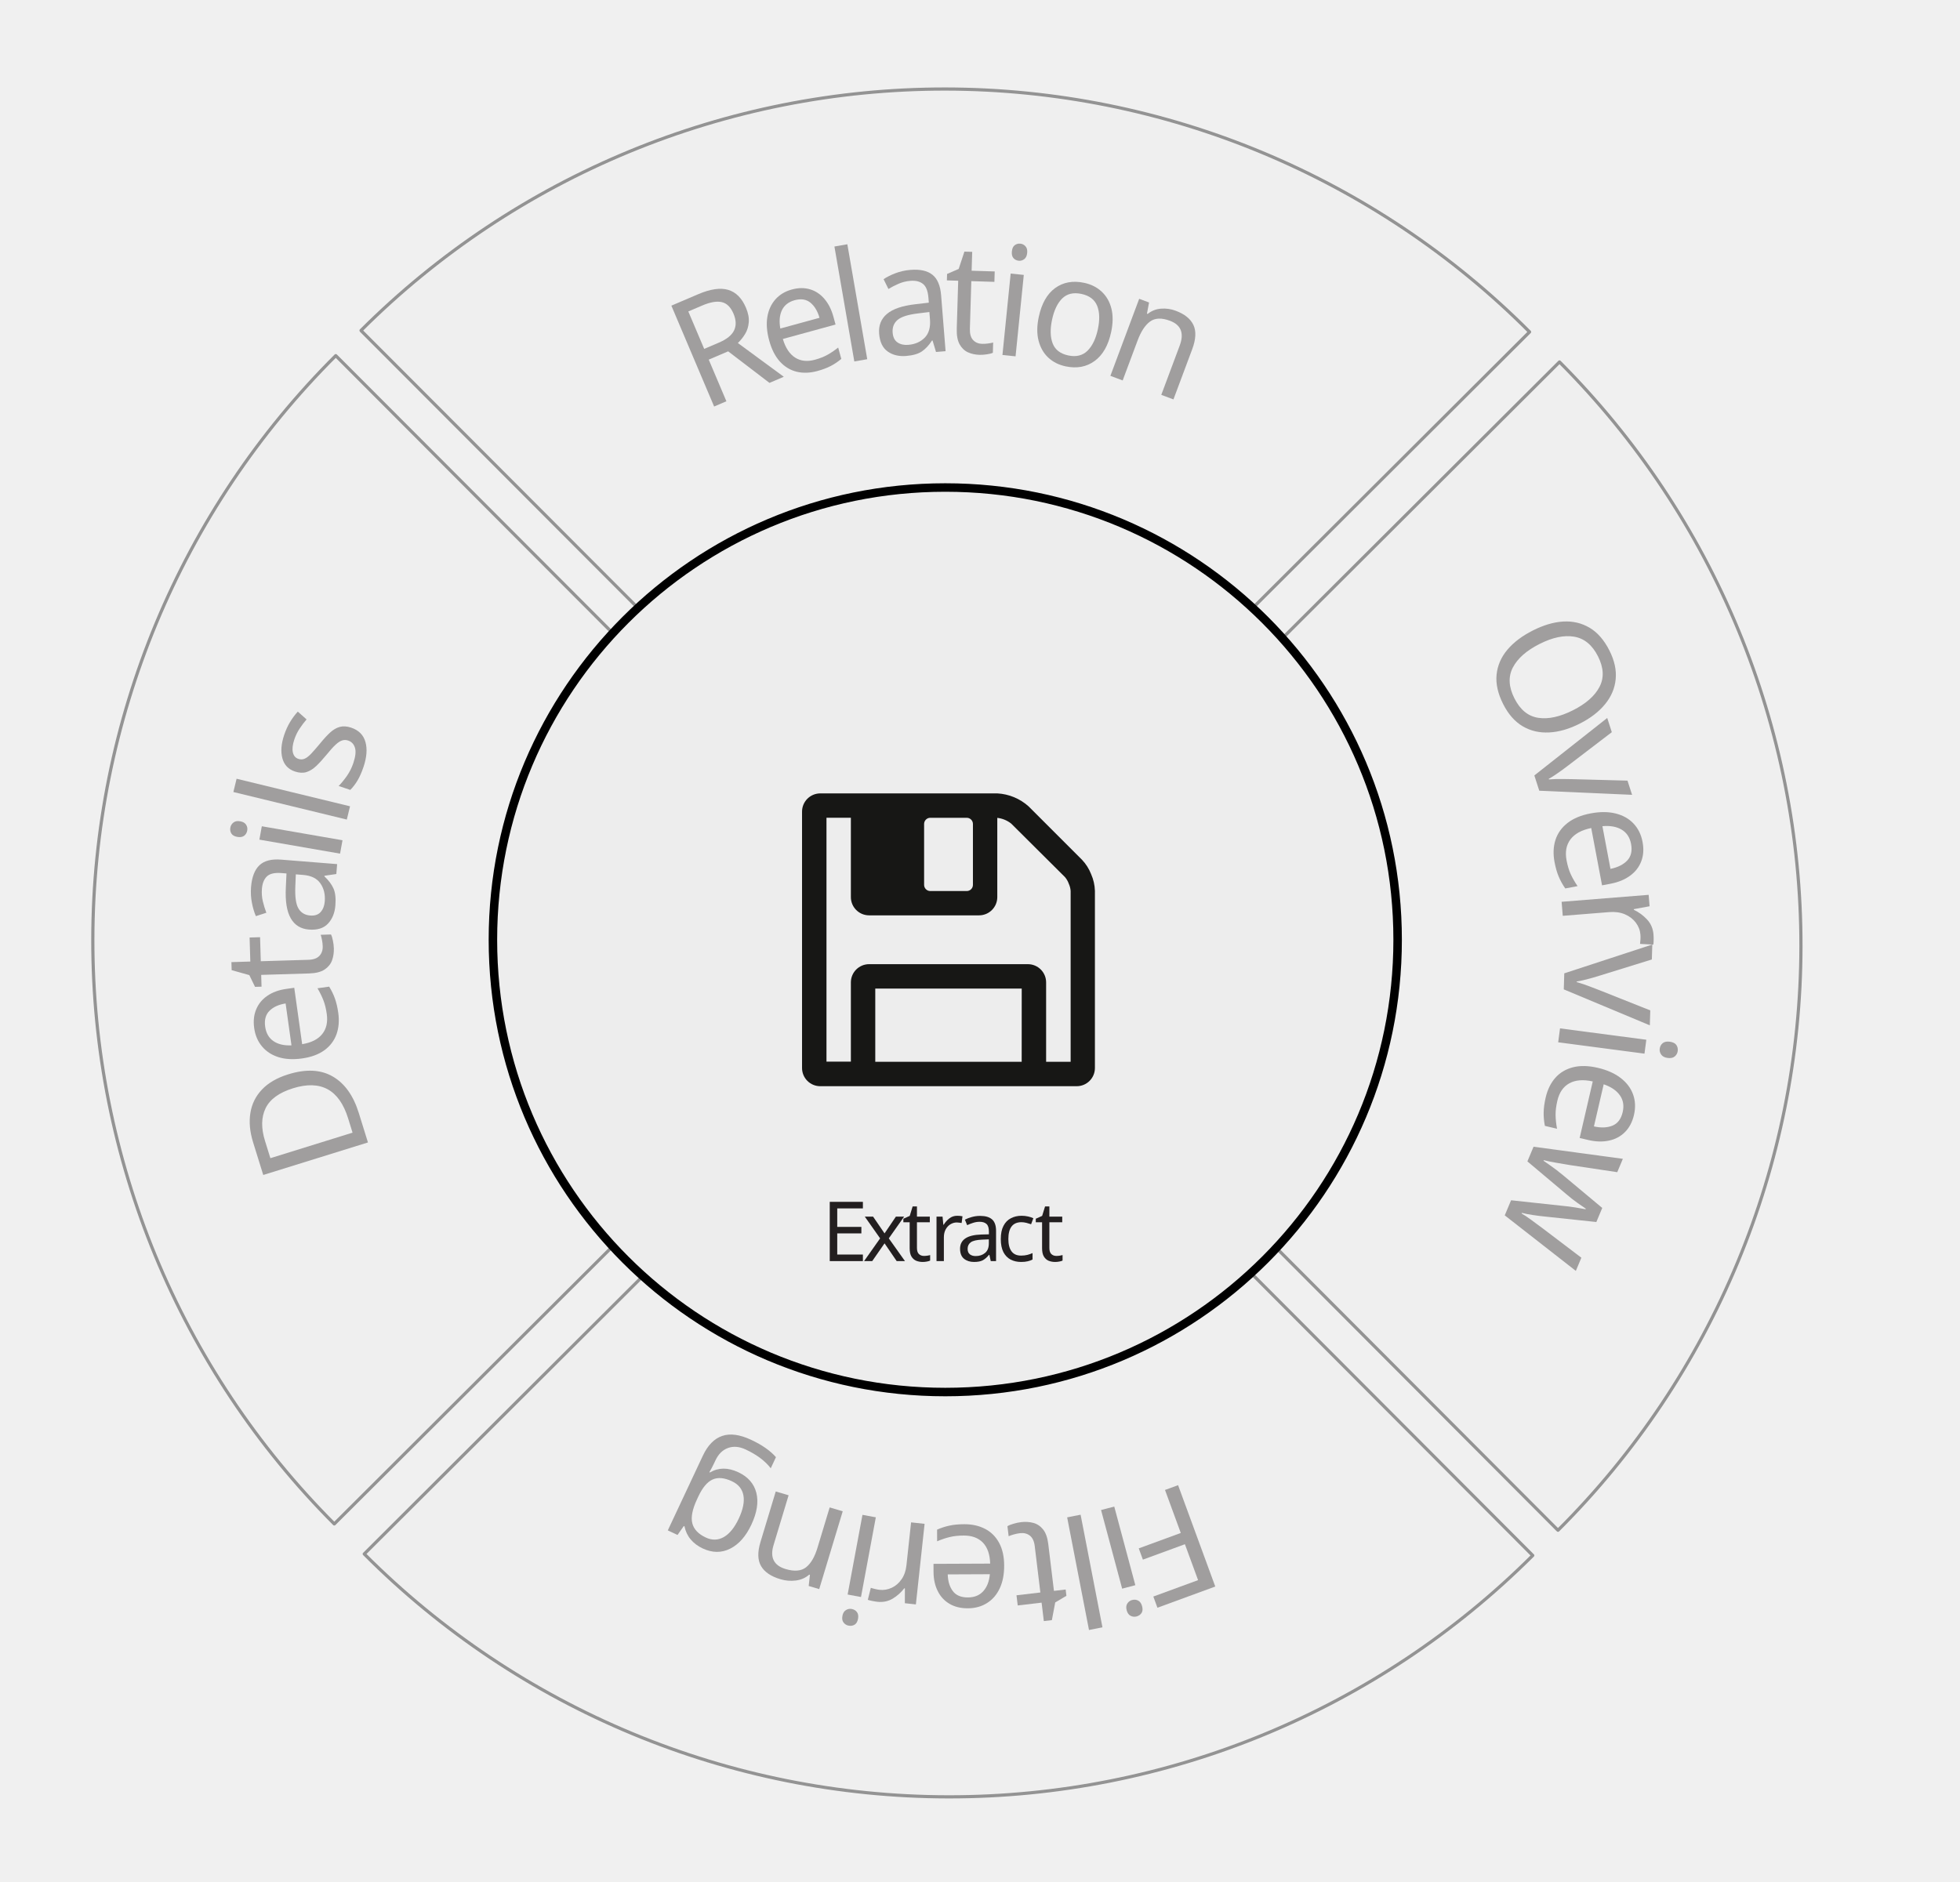
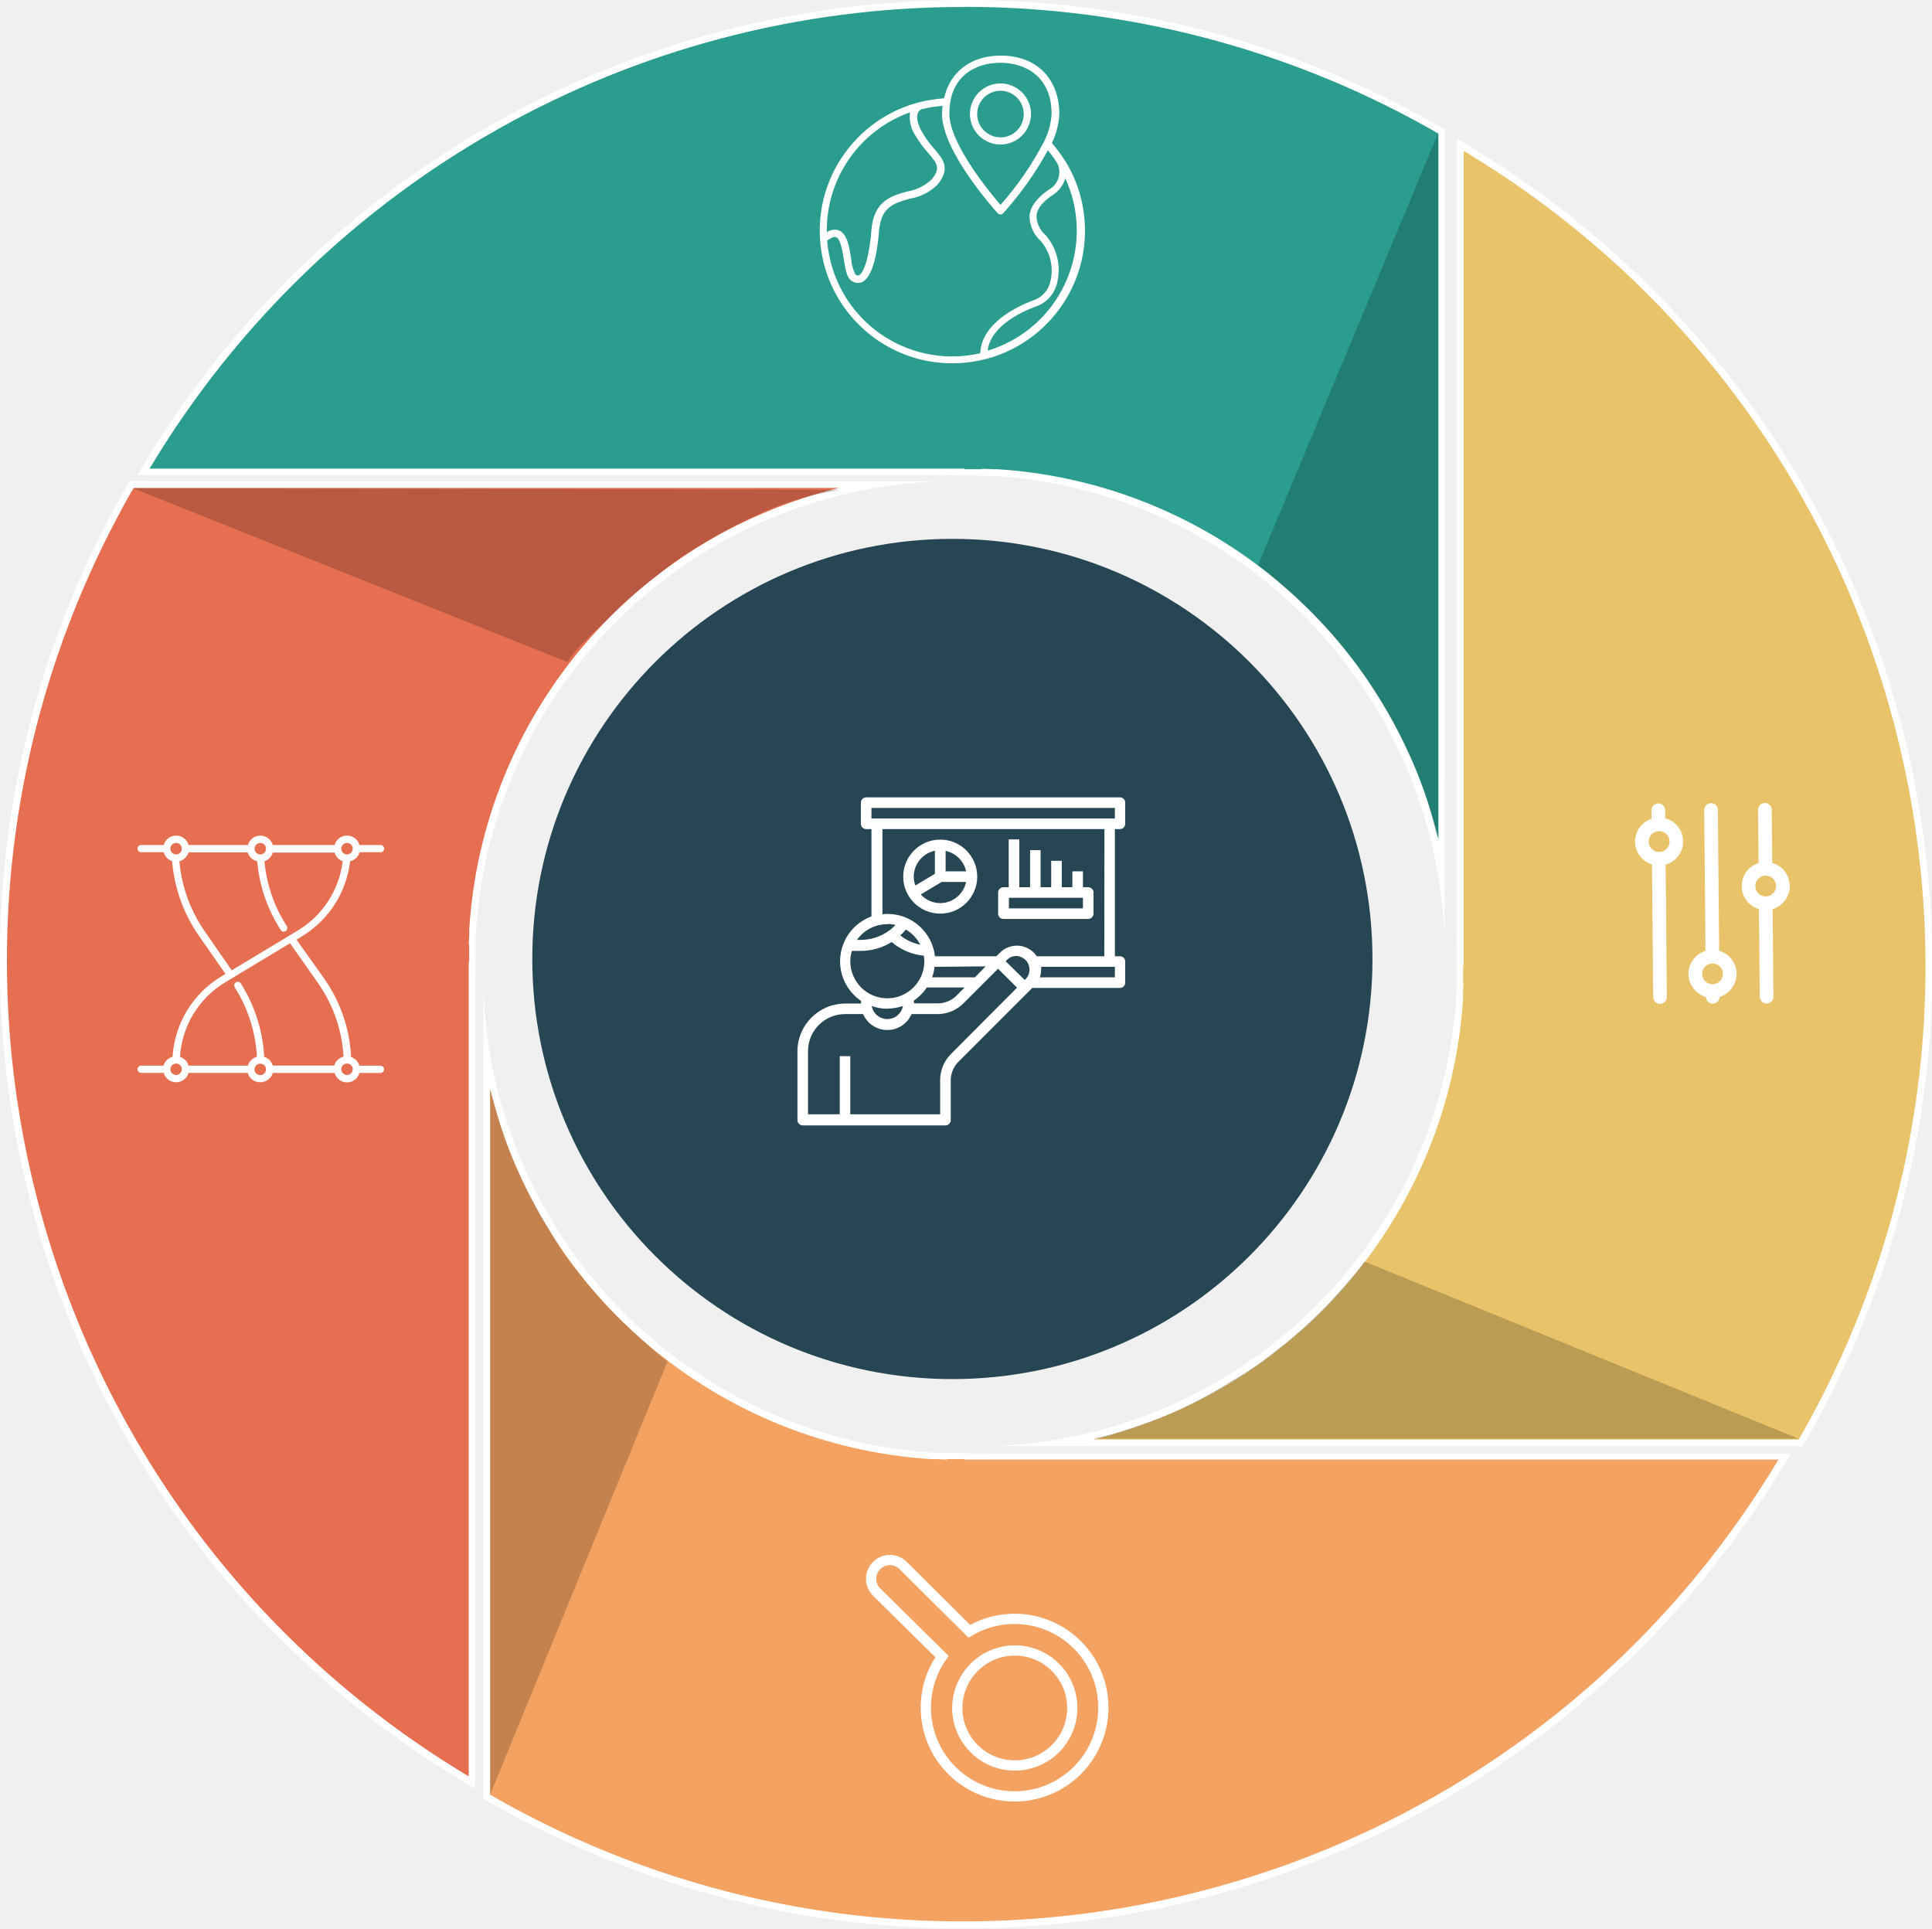
- <svg xmlns="http://www.w3.org/2000/svg" viewBox="0 0 461.97 443.58">
-   <defs>
-     <style>.cls-1,.cls-3{fill:none;}.cls-1{stroke:#231f20;}.cls-1,.cls-8{stroke-miterlimit:10;}.cls-2,.cls-8{fill:#ededed;stroke:#000;}.cls-2{stroke-linecap:round;stroke-linejoin:round;stroke-width:0.75px;}.cls-2,.cls-4,.cls-5,.cls-6,.cls-7{opacity:0.39;}.cls-4{font-size:38.27px;}.cls-4,.cls-5,.cls-6,.cls-7,.cls-9{fill:#231f20;font-family:MyriadPro-Regular, Myriad Pro;}.cls-5{font-size:35.65px;}.cls-6{font-size:36.21px;}.cls-7{font-size:36.18px;}.cls-8{stroke-width:2px;}.cls-9{font-size:19.56px;}.cls-10{letter-spacing:0.01em;}.cls-11{letter-spacing:-0.01em;}.cls-12{fill:#171715;}</style>
-   </defs>
-   <g id="Layer_2" data-name="Layer 2">
-     <g id="Layer_1-2" data-name="Layer 1">
-       <path class="cls-1" d="M207,217.3" />
-       <path class="cls-1" d="M220.87,408.25" />
-       <path class="cls-1" d="M413.73,217.3" />
-       <path class="cls-1" d="M207,217.3" />
-       <path class="cls-2" d="M367.22,360.75a194.64,194.64,0,0,0,.35-275.42l-76.2,76a87.13,87.13,0,0,1-.16,123.22l75.93,76.13" />
-       <path class="cls-2" d="M361.27,366.69a194.64,194.64,0,0,1-275.42-.35l76.2-76a87.13,87.13,0,0,0,123.22.16l75.93,76.13" />
-       <path class="cls-2" d="M85.1,77.9a194.64,194.64,0,0,1,275.42.35l-76.2,76a87.13,87.13,0,0,0-123.22-.16L85.16,78" />
-       <path class="cls-2" d="M79.14,83.84a194.64,194.64,0,0,0-.35,275.42l76.2-76A87.13,87.13,0,0,1,155.14,160L79.21,83.91" />
-       <path class="cls-3" d="M363,230.63A146.58,146.58,0,0,1,216.31,377.3" />
-       <path class="cls-3" d="M77.64,227.29a149.92,149.92,0,0,0,150,150" />
-       <text class="cls-4" transform="matrix(0.44, 0.87, -0.89, 0.45, 348.04, 152.79)">O</text>
-       <text class="cls-4" transform="translate(359.3 175.57) rotate(72.08) scale(0.98 1)">v</text>
-       <text class="cls-4" transform="translate(364.59 191.6) rotate(79.31) scale(0.98 1)">e</text>
-       <text class="cls-4" transform="matrix(0.08, 0.98, -1, 0.08, 367.81, 209.41)">r</text>
-       <text class="cls-4" transform="matrix(-0.03, 0.98, -1, -0.04, 368.93, 221.85)">v</text>
-       <text class="cls-4" transform="translate(368.11 239.28) rotate(97.5) scale(0.98 1)">i</text>
-       <text class="cls-4" transform="matrix(-0.22, 0.95, -0.97, -0.23, 367.32, 247.42)">e</text>
-       <text class="cls-4" transform="translate(363.72 264.86) rotate(112.76) scale(0.98 1)">w</text>
-       <text class="cls-5" transform="translate(280.98 348.91) rotate(159.86) scale(1.02 1)">F</text>
-       <text class="cls-5" transform="matrix(-0.99, 0.26, -0.26, -0.97, 265.63, 354.38)">i</text>
-       <text class="cls-5" transform="matrix(-1.01, 0.2, -0.19, -0.98, 257.76, 356.48)">l</text>
-       <text class="cls-5" transform="matrix(-1.02, 0.12, -0.12, -0.99, 249.76, 358.13)">t</text>
-       <text class="cls-5" transform="translate(238.65 359.64) rotate(179.76) scale(1.02 1)">e</text>
-       <text class="cls-5" transform="translate(221 359.57) rotate(-173.83) scale(1.02 1)">r</text>
-       <text class="cls-5" transform="translate(209.47 358.27) rotate(-169.46) scale(1.02 1)">i</text>
-       <text class="cls-5" transform="matrix(-0.98, -0.29, 0.29, -0.96, 201.6, 357.16)">n</text>
-       <text class="cls-5" transform="translate(182.96 351.67) rotate(-154.86) scale(1.02 1)">g</text>
-       <text class="cls-6" transform="translate(87.78 272.72) rotate(-107.26) scale(1.01 1)">D</text>
-       <text class="cls-6" transform="matrix(-0.14, -1, 0.99, -0.14, 80.96, 250.17)">e</text>
-       <text class="cls-6" transform="matrix(-0.03, -1.01, 1, -0.03, 78.6, 232.68)">t</text>
-       <text class="cls-6" transform="matrix(0.08, -1.01, 1, 0.08, 78.07, 221.26)">a</text>
-       <text class="cls-6" transform="matrix(0.18, -0.99, 0.98, 0.17, 79.6, 204.29)">i</text>
-       <text class="cls-6" transform="translate(81.01 196.23) rotate(-76.35) scale(1.01 1)">l</text>
-       <text class="cls-6" transform="translate(82.79 188.29) rotate(-71.48) scale(1.01 1)">s</text>
-       <text class="cls-7" transform="matrix(0.89, -0.38, 0.39, 0.92, 165.19, 97.17)">R</text>
-       <text class="cls-7" transform="translate(181.97 90.02) rotate(-15.31) scale(0.97 1)">e</text>
-       <text class="cls-7" transform="translate(198.42 85.72) rotate(-9.82) scale(0.97 1)">l</text>
-       <text class="cls-7" transform="matrix(0.97, -0.08, 0.08, 1, 206.02, 84.18)">a</text>
-       <text class="cls-7" transform="matrix(0.97, 0.03, -0.03, 1, 222.11, 83.02)">t</text>
-       <text class="cls-7" transform="matrix(0.97, 0.1, -0.1, 0.99, 233.29, 83.38)">i</text>
-       <text class="cls-7" transform="matrix(0.95, 0.2, -0.21, 0.98, 240.91, 83.84)">o</text>
-       <text class="cls-7" transform="translate(258.92 87.56) rotate(20.49) scale(0.97 1)">n</text>
-       <circle class="cls-8" cx="222.8" cy="221.55" r="106.62" />
-       <text class="cls-9" transform="translate(193.68 297.3)">E<tspan class="cls-10" x="9.62" y="0">x</tspan>
-         <tspan x="18.93" y="0">t</tspan>
-         <tspan class="cls-11" x="25.4" y="0">r</tspan>
-         <tspan x="31.7" y="0">a</tspan>
-         <tspan class="cls-10" x="41.13" y="0">c</tspan>
-         <tspan x="50.14" y="0">t</tspan>
-       </text>
-       <path id="Path_26" data-name="Path 26" class="cls-12" d="M257.18,206.09a10.45,10.45,0,0,0-2.16-3.41l-12.58-12.58a12,12,0,0,0-7.37-3.06H193.36a4.3,4.3,0,0,0-4.32,4.31v60.41a4.29,4.29,0,0,0,4.31,4.31h60.41a4.29,4.29,0,0,0,4.31-4.27s0,0,0,0V210A10.38,10.38,0,0,0,257.18,206.09Zm-39.37-11.86a1.46,1.46,0,0,1,1.44-1.44h8.63a1.46,1.46,0,0,1,1.44,1.44v14.39a1.46,1.46,0,0,1-1.44,1.44h-8.63a1.46,1.46,0,0,1-1.44-1.44V194.22Zm23,56.09H206.3V233.05h34.52Zm11.51,0h-5.75v-18.7a4.3,4.3,0,0,0-4.28-4.32H204.86a4.3,4.3,0,0,0-4.31,4.28s0,0,0,0v18.7H194.8V192.78h5.75v18.7a4.3,4.3,0,0,0,4.28,4.31h25.92a4.3,4.3,0,0,0,4.31-4.28s0,0,0,0v-18.7a6.4,6.4,0,0,1,3.28,1.35L251,206.76a4.84,4.84,0,0,1,.9,1.55,5,5,0,0,1,.45,1.73v40.27Z" />
+ <svg xmlns="http://www.w3.org/2000/svg" id="customButton" viewBox="0 0 282.93 282.39">
+   <g id="filter">
+     <g id="filterPath">
+       <path d="M170.9,220.13a70.62,70.62,0,0,0,58.56-65.31v-.47h0c0-.53,0-1.07.07-1.6h-.07l0-2.51h.08V30.1l1.29.77a139.59,139.59,0,0,1,49.48,187.56l-1,1.75Z" transform="translate(-15.73 -8.88)" fill="#e9c369" />
+       <path d="M230.11,31l.53.32A139.09,139.09,0,0,1,280,218.18l-.86,1.5h-2.21l-101.12,0a71.11,71.11,0,0,0,54.18-64.57h0l0-.68c0-.54,0-1.08.07-1.63H230l0-2.53h.08V31m-1-1.76V145.71L229,154.8l0-.47.07-1.6c0,.54,0,1.07-.07,1.6l0,.69v-.22a70.44,70.44,0,0,1-67.75,65.83l115.67.05h2.79l1.15-2A140.1,140.1,0,0,0,231.16,30.44l-2-1.22Z" transform="translate(-15.73 -8.88)" fill="#fff" />
+     </g>
+     <g id="filterIcon">
+       <line x1="242.85" y1="118.65" x2="243.1" y2="146.01" fill="#6dbe45" stroke="#fff" stroke-linecap="round" stroke-miterlimit="10" stroke-width="2" />
+       <line x1="250.57" y1="118.61" x2="250.82" y2="145.97" fill="#6dbe45" stroke="#fff" stroke-linecap="round" stroke-miterlimit="10" stroke-width="2" />
+       <line x1="258.46" y1="118.59" x2="258.71" y2="145.95" fill="#6dbe45" stroke="#fff" stroke-linecap="round" stroke-miterlimit="10" stroke-width="2" />
+       <circle cx="242.97" cy="123.23" r="2.52" fill="#e9c369" stroke="#fff" stroke-miterlimit="10" stroke-width="2" />
+       <circle cx="250.79" cy="142.61" r="2.52" fill="#e9c369" stroke="#fff" stroke-miterlimit="10" stroke-width="2" />
+       <circle cx="258.58" cy="129.75" r="2.52" fill="#e9c369" stroke="#fff" stroke-miterlimit="10" stroke-width="2" />
+     </g>
+     <g id="filterShadow" opacity="0.2">
+       <path d="M179.71,219.09a85.69,85.69,0,0,0,8.72-3.23,71.12,71.12,0,0,0,8-4.4l1.27-.77a35.78,35.78,0,0,0,5.12-3.57l.52-.42a64.32,64.32,0,0,0,7-6.21l.63-.69c1.31-1.42,3.67-4,4.78-5.51l60.83,24.82Z" transform="translate(-15.73 -8.88)" />
+       <path d="M215.87,194.9,274,218.61l-91.17,0c3.23-1.13,5.48-2.12,5.82-2.27a71.28,71.28,0,0,0,8.05-4.43l1.27-.77a37.89,37.89,0,0,0,5.18-3.61l.5-.41a63.51,63.51,0,0,0,7-6.28l.62-.68c1.24-1.33,3.39-3.67,4.59-5.24m-.35-1.23a82.69,82.69,0,0,1-5.6,6.48,69,69,0,0,1-7.42,6.58,43.67,43.67,0,0,1-6.34,4.31,71.91,71.91,0,0,1-7.94,4.37A87.17,87.17,0,0,1,178.17,219l-2.34.55,103.25,0-63.56-25.94Z" transform="translate(-15.73 -8.88)" />
+     </g>
+   </g>
+   <g id="overview">
+     <g id="overviewPath">
+       <path d="M226.79,136.64a70.64,70.64,0,0,0-65.3-58.56h-.43v0L159.4,78v.07l-7-.12H36.75l.77-1.3A139.59,139.59,0,0,1,225.08,27.16l1.75,1Z" transform="translate(-15.73 -8.88)" fill="#2a9d8f" />
+       <path d="M156.88,9.88a139,139,0,0,1,68,17.71l1.5.86v2.21l0,101.11a71.14,71.14,0,0,0-64.57-54.18h0l-.68,0-1.62-.07v.07l-2.53,0v-.08H37.63L38,76.9a138.91,138.91,0,0,1,118.93-67m0-1A139.93,139.93,0,0,0,37.09,76.38l-1.22,2.05H152.36l9.09.15-.46,0-1.61-.07,1.61.07.68,0h-.22a70.44,70.44,0,0,1,65.83,67.75l.05-115.67V27.87l-2-1.15A139.43,139.43,0,0,0,156.88,8.88Z" transform="translate(-15.73 -8.88)" fill="#fff" />
+     </g>
+     <g id="overviewShadow" opacity="0.2">
+       <path d="M225.65,127.53a46.09,46.09,0,0,0-3.32-8.76,71.44,71.44,0,0,0-4.38-8.11c-.67-1.1-1.18-1.9-1.66-2.6-1.44-2.1-2.49-3.44-2.6-3.59-.4-.5-1.22-1.53-2.33-2.8-1.59-1.81-2.87-3.07-4.23-4.41s-2.55-2.39-3.72-3.4l-1.63-1.44a9.75,9.75,0,0,0-1.21-.91l25.25-60.57v97.22C225.77,128,225.71,127.74,225.65,127.53Z" transform="translate(-15.73 -8.88)" />
+       <path d="M225.32,33.44v91.3a42.66,42.66,0,0,0-2.55-6.21,75.55,75.55,0,0,0-4.39-8.14c-.68-1.11-1.18-1.89-1.68-2.61-1.44-2.1-2.5-3.47-2.62-3.62-.69-.88-1.52-1.88-2.35-2.82-1.6-1.83-2.89-3.1-4.25-4.44s-2.57-2.4-3.74-3.42c-.52-.45-1.05-.91-1.63-1.43a9.7,9.7,0,0,0-.92-.73l24.13-57.88m1-5L199.94,91.7a9.35,9.35,0,0,1,1.5,1.1c1.84,1.64,3.24,2.74,5.34,4.81,1.43,1.41,2.65,2.63,4.2,4.39,1.21,1.38,2.06,2.45,2.31,2.78s1.35,1.76,2.59,3.56c.45.67.94,1.43,1.65,2.58a72.93,72.93,0,0,1,4.34,8,44.93,44.93,0,0,1,3.3,8.69s1.08,4.09,1.15,4.09V28.44Z" transform="translate(-15.73 -8.88)" />
+     </g>
+     <g id="overviewIcon">
+       <path d="M174.58,41.43a19.33,19.33,0,0,0-3.05-9.29h-.06v-.06a19.63,19.63,0,0,0-1.7-2.26,11,11,0,0,0,1.09-4.24c0-5.2-3.36-8.56-8.56-8.56-4.39,0-7.46,2.39-8.32,6.26a19.42,19.42,0,1,0,20.6,18.16ZM162.24,18.07h0c3.62,0,7.49,2,7.49,7.49a10.09,10.09,0,0,1-1.13,4.09v0a45.67,45.67,0,0,1-6.35,9.23c-1.6-1.84-7.49-9-7.49-13.35C154.74,20,158.61,18.07,162.24,18.07ZM136.81,42.64A18.34,18.34,0,0,1,149,25.33a4.87,4.87,0,0,0,.8,3.42,16.2,16.2,0,0,0,1.88,2.56c1.32,1.56,1.87,2.2.43,3.9a6.73,6.73,0,0,1-3.47,1.7c-2.32.64-4.94,1.35-5.29,5.6C143,47,142.1,49,141.47,49.21c-.07,0-.21.08-.49-.16a6.16,6.16,0,0,1-.61-2.32c-.29-1.8-.58-3.66-1.82-4.12a2,2,0,0,0-1.74.27Zm.46,4.13a20,20,0,0,1-.41-2.65v0c.57-.43,1-.61,1.31-.51.65.24.93,2,1.14,3.29s.39,2.5,1,3a1.66,1.66,0,0,0,1.08.42,1.3,1.3,0,0,0,.52-.1c1.66-.67,2.32-4.51,2.56-7.6.29-3.49,2.25-4,4.51-4.65a7.47,7.47,0,0,0,4-2c2-2.39.9-3.73-.43-5.29a14.88,14.88,0,0,1-1.76-2.41c-.83-1.46-.82-2.3-.67-2.76a1.08,1.08,0,0,1,.51-.62,18.57,18.57,0,0,1,3.13-.51,10,10,0,0,0-.07,1.22c0,5.49,7.83,14.16,8.17,14.53a.54.54,0,0,0,.76,0l0,0a49.12,49.12,0,0,0,6.57-9.25,19.58,19.58,0,0,1,1.37,1.91,2.89,2.89,0,0,1-1.22,3.84c-1.77,1.24-2.7,2.48-2.84,3.79a4.9,4.9,0,0,0,1.64,3.75,6.65,6.65,0,0,1,1.44,5.81,3.75,3.75,0,0,1-2.36,2.82c-1.85.66-7.76,3.14-7.94,7.81A18.35,18.35,0,0,1,137.27,46.77Zm25.56,12.52a18.26,18.26,0,0,1-2.46.93v0c.43-3.79,5.55-5.93,7.21-6.51a4.81,4.81,0,0,0,3-3.58,7.75,7.75,0,0,0-1.71-6.79,3.86,3.86,0,0,1-1.35-2.91c.1-1,.88-2,2.39-3a4.37,4.37,0,0,0,1.83-2.43A18.35,18.35,0,0,1,162.83,59.29Z" transform="translate(-15.73 -8.88)" fill="#fff" />
+       <path d="M162.24,21.1a4.47,4.47,0,1,0,0,8.94h0a4.47,4.47,0,0,0,0-8.94Zm0,7.89a3.41,3.41,0,1,1,3.41-3.41A3.41,3.41,0,0,1,162.24,29Z" transform="translate(-15.73 -8.88)" fill="#fff" />
+     </g>
+   </g>
+   <g id="relate">
+     <g id="relatePath">
+       <path d="M83.49,269.14A139.59,139.59,0,0,1,34,81.58l1-1.75,108.49,0a70.64,70.64,0,0,0-58.57,65.31v.48h0c0,.53-.05,1.07-.07,1.6h.07l-.11,7V269.91Z" transform="translate(-15.73 -8.88)" fill="#e76f51" />
+       <path d="M35.3,80.33h2.22l101.11,0a71.11,71.11,0,0,0-54.18,64.57h0l0,.68c0,.54-.06,1.08-.08,1.62h.07l0,2.53h-.07V269l-.54-.32A139.09,139.09,0,0,1,34.44,81.83l.86-1.5m-.58-1-1.15,2A140.1,140.1,0,0,0,83.23,269.57l2.06,1.22V154.3l.14-9.09,0,.47-.07,1.6c0-.54,0-1.07.07-1.6l0-.69v.22a70.45,70.45,0,0,1,67.76-65.83l-115.67,0Z" transform="translate(-15.73 -8.88)" fill="#fff" />
+     </g>
+     <g id="relateShadow" opacity="0.2">
+       <path d="M37.89,80.89l96.16.2a44.06,44.06,0,0,0-7.58,2.7,73.15,73.15,0,0,0-8.29,4.42l-.66.4a37,37,0,0,0-5.43,3.82l-1.16.93A53.13,53.13,0,0,0,104.6,99c-.23.24-.73.72-1.32,1.27a30.49,30.49,0,0,0-4.65,5Z" transform="translate(-15.73 -8.88)" />
+       <path d="M40.49,81.4l90.18.18a35.52,35.52,0,0,0-4.41,1.75,76.67,76.67,0,0,0-8.34,4.45l-.66.41A37.21,37.21,0,0,0,111.78,92l-1.16.93a54,54,0,0,0-6.39,5.64c-.21.23-.71.7-1.29,1.24a35.47,35.47,0,0,0-4.51,4.74L40.49,81.4m-5.21-1,63.58,25.45c.81-1.85,5.23-5.59,6.11-6.56a67.17,67.17,0,0,1,7.43-6.46,40.36,40.36,0,0,1,6-4.18,73.33,73.33,0,0,1,8.23-4.39,43,43,0,0,1,8.73-3l3.37-.66L35.28,80.39Z" transform="translate(-15.73 -8.88)" />
+     </g>
+     <g id="relateIcon">
+       <path d="M53.85,167.36A1.9,1.9,0,0,0,55.68,166h9.05a1.89,1.89,0,0,0,3.64,0h3.07a.53.53,0,0,0,0-1.06H68.37a1.89,1.89,0,0,0-1.22-1.27,21.83,21.83,0,0,0-4-11.57l-4-5.62.79-.48A14.86,14.86,0,0,0,67,135a1.91,1.91,0,0,0,1.39-1.32h3.07a.53.53,0,0,0,0-1.06H68.37a1.89,1.89,0,0,0-3.64,0H55.68a1.9,1.9,0,0,0-3.65,0H43.35a1.9,1.9,0,0,0-3.65,0H36.4a.53.53,0,0,0,0,1.06h3.3A2,2,0,0,0,40.94,135a22.31,22.31,0,0,0,3.94,10.95l3.87,5.55-.57.34A14.81,14.81,0,0,0,41,163.63a1.91,1.91,0,0,0-1.33,1.3H36.4a.53.53,0,0,0,0,1.06h3.3a1.9,1.9,0,0,0,3.65,0H52A1.9,1.9,0,0,0,53.85,167.36Zm13.54-1.9a.84.84,0,0,1-1.68,0v0a.84.84,0,0,1,1.68,0Zm-.84-33.14a.84.84,0,1,1-.84.85h0v0A.84.84,0,0,1,66.55,132.32Zm-12.7,0a.84.84,0,1,1-.84.85h0A.84.84,0,0,1,53.85,132.32Zm-13.17.84a.84.84,0,1,1,.84.84A.85.85,0,0,1,40.68,133.16Zm5.07,12.15A21.21,21.21,0,0,1,42,135a1.93,1.93,0,0,0,1.34-1.3H52A1.89,1.89,0,0,0,53.4,135a22,22,0,0,0,3.44,10.06.52.52,0,0,0,.73.16.54.54,0,0,0,.16-.73A20.85,20.85,0,0,1,54.46,135a1.93,1.93,0,0,0,1.22-1.27h9.05A1.9,1.9,0,0,0,65.92,135a13.81,13.81,0,0,1-6.56,10.13l-9.7,5.84Zm-3.66,18.34a13.69,13.69,0,0,1,6.64-10.93L58.2,147l4,5.69a20.79,20.79,0,0,1,3.84,10.92,1.88,1.88,0,0,0-1.36,1.31H55.68a1.92,1.92,0,0,0-1.26-1.28A22.35,22.35,0,0,0,51,152.9a.52.52,0,0,0-.73-.17.53.53,0,0,0-.16.73,21.27,21.27,0,0,1,3.25,10.17,1.91,1.91,0,0,0-1.33,1.3H43.35A1.92,1.92,0,0,0,42.09,163.65Zm-.57,2.65a.84.84,0,1,1,.84-.84A.85.85,0,0,1,41.52,166.3ZM53,165.47v0a.84.84,0,1,1,.84.85A.84.84,0,0,1,53,165.45Z" transform="translate(-15.73 -8.88)" fill="#fff" />
+     </g>
+   </g>
+   <g id="details">
+     <g id="detailPath">
+       <path d="M156.92,290.76A139.46,139.46,0,0,1,88.72,273L87,272,87,163.5a70.62,70.62,0,0,0,65.31,58.56h.47v0c.53,0,1.07.06,1.6.07v-.07l2.51,0v.08H277.05l-.77,1.3a139.45,139.45,0,0,1-119.36,67.25Z" transform="translate(-15.73 -8.88)" fill="#f4a261" />
+       <path d="M87.51,168.37a71.15,71.15,0,0,0,64.57,54.18h0l.68,0,1.63.07v-.07l2.53,0v.07H276.17l-.32.53A139.09,139.09,0,0,1,89,272.55l-1.49-.86v-2.21l0-101.11m-1-14.56,0,115.67v2.79l2,1.15a140.1,140.1,0,0,0,188.24-49.66l1.22-2H161.44l-9.09-.15.47,0,1.6.07c-.53,0-1.07,0-1.6-.07l-.69,0h.22a70.45,70.45,0,0,1-65.83-67.75Z" transform="translate(-15.73 -8.88)" fill="#fff" />
+     </g>
+     <g id="detailShadow" opacity="0.2">
+       <path d="M88,172.08l0,.07a55,55,0,0,0,3.3,8.84,73.24,73.24,0,0,0,4.31,8.07c.44.71.77,1.27,1.06,1.75a28.47,28.47,0,0,0,3,4.32l.44.54a64.44,64.44,0,0,0,6.21,7l.79.73c1.51,1.4,4.23,3.93,5.76,5L88,269.16Z" transform="translate(-15.73 -8.88)" />
+       <path d="M88.52,175.34a47.53,47.53,0,0,0,2.37,5.86,70.83,70.83,0,0,0,4.34,8.12c.43.71.76,1.27,1,1.74a29,29,0,0,0,3,4.38l.44.55a65.32,65.32,0,0,0,6.26,7l.8.74c1.42,1.31,3.89,3.61,5.49,4.83L88.5,266.62l0-91.28m-1-6.87,0,103.23,26-63.48c-1.71-1.13-5.86-5.08-6.84-6a68.34,68.34,0,0,1-6.59-7.45,39.41,39.41,0,0,1-4-6,71.85,71.85,0,0,1-4.28-8A53.9,53.9,0,0,1,88.53,172l-1-3.55Z" transform="translate(-15.73 -8.88)" />
+     </g>
+     <g id="detailGlass">
+       <path d="M153.68,251.46a13,13,0,1,0,4-3.7l-9.63-9.57a2.73,2.73,0,1,0-4,3.77l.1.1Zm10.66-.89a8.42,8.42,0,1,1-8.42,8.44,8.44,8.44,0,0,1,8.42-8.44Z" transform="translate(-15.73 -8.88)" fill="none" stroke="#fff" stroke-miterlimit="10" stroke-width="1.5" />
+     </g>
+   </g>
+   <g id="presentation">
+     <circle id="presentationCircle" cx="139.47" cy="140.43" r="61.52" fill="#264653" />
+     <g id="presentationIcon">
+       <path d="M179.74,130.29a.77.77,0,0,0,.77-.78v-3.09a.77.77,0,0,0-.77-.78H142.58a.78.78,0,0,0-.78.78v3.09a.78.78,0,0,0,.78.78h.77v12.79a7,7,0,0,0-1.52,12.37,2.47,2.47,0,0,0,0,.39h-2.32a7,7,0,0,0-7,7v10.07a.78.78,0,0,0,.78.77h20.9a.77.77,0,0,0,.77-.77v-5.82a3.85,3.85,0,0,1,1.14-2.74l10.8-10.8h12.84a.76.76,0,0,0,.77-.77v-3.1a.76.76,0,0,0-.77-.77H179V130.29Zm-36.39-3.1H179v1.55H143.35Zm2.32,17a5.32,5.32,0,0,1,1.2.14,7,7,0,0,1-5.07,2.18h-.57A5.42,5.42,0,0,1,145.67,144.22Zm14.39,6.2L158.51,152h-6.28a6.17,6.17,0,0,0,.36-1.54Zm5.94,1.8-.2.2L163,149.64l.2-.2a1.94,1.94,0,0,1,1.38-.57,2,2,0,0,1,1.39,3.35Zm-20.33,4.39a7,7,0,0,0,2.29-.39,2.32,2.32,0,0,1-4.57,0A6.91,6.91,0,0,0,145.67,156.61Zm3.85-1.16a6.89,6.89,0,0,0,1.94-1.94H157l-1.19,1.19a3.89,3.89,0,0,1-2.74,1.14h-3.5c0-.13,0-.27,0-.39ZM148.39,145a5.5,5.5,0,0,1,2.11,2.22,6.92,6.92,0,0,1-2.93-1.36A8.38,8.38,0,0,0,148.39,145Zm-8.14,4.68a5.28,5.28,0,0,1,.23-1.55h1.32a8.58,8.58,0,0,0,4.51-1.3,8.52,8.52,0,0,0,4.71,2,5.55,5.55,0,0,1,.07.82,5.42,5.42,0,0,1-10.84,0ZM155,163.22a5.39,5.39,0,0,0-1.59,3.83v5H140.25v-8.51h-1.54v8.51h-4.65V162.8a5.42,5.42,0,0,1,5.42-5.42h2.65a3.86,3.86,0,0,0,7.09,0H153a5.38,5.38,0,0,0,3.83-1.58l5.06-5.06,2.78,2.77ZM179,152h-11a3.32,3.32,0,0,0,.2-1.13,2.71,2.71,0,0,0,0-.41H179Zm-1.55-3.09h-9.89a3.5,3.5,0,0,0-5.39-.52l-.52.52h-9a7,7,0,0,0-6.92-6.2,6.49,6.49,0,0,0-.77.05V130.29h32.51Z" transform="translate(-15.73 -8.88)" fill="#fff" />
+       <path d="M153.41,142.67a5.42,5.42,0,1,0-5.41-5.42A5.42,5.42,0,0,0,153.41,142.67Zm0-1.54a3.87,3.87,0,0,1-2.84-1.27l3.06-1.83h3.58a3.89,3.89,0,0,1-3.8,3.1Zm3.8-4.65h-3v-3A3.9,3.9,0,0,1,157.21,136.48Zm-4.57-3v3.36l-2.86,1.71a3.83,3.83,0,0,1-.24-1.28A3.89,3.89,0,0,1,152.64,133.46Z" transform="translate(-15.73 -8.88)" fill="#fff" />
+       <path d="M162.71,143.45h12.38a.78.78,0,0,0,.78-.78v-3.09a.78.78,0,0,0-.78-.78h-.77v-2.32h-1.55v2.32h-1.55v-3.87h-1.55v3.87h-1.55v-5.42h-1.54v5.42H165v-7h-1.55v7h-.77a.78.78,0,0,0-.78.78v3.09A.78.78,0,0,0,162.71,143.45Zm.77-3.1h10.84v1.55H163.48Z" transform="translate(-15.73 -8.88)" fill="#fff" />
    </g>
  </g>
</svg>
